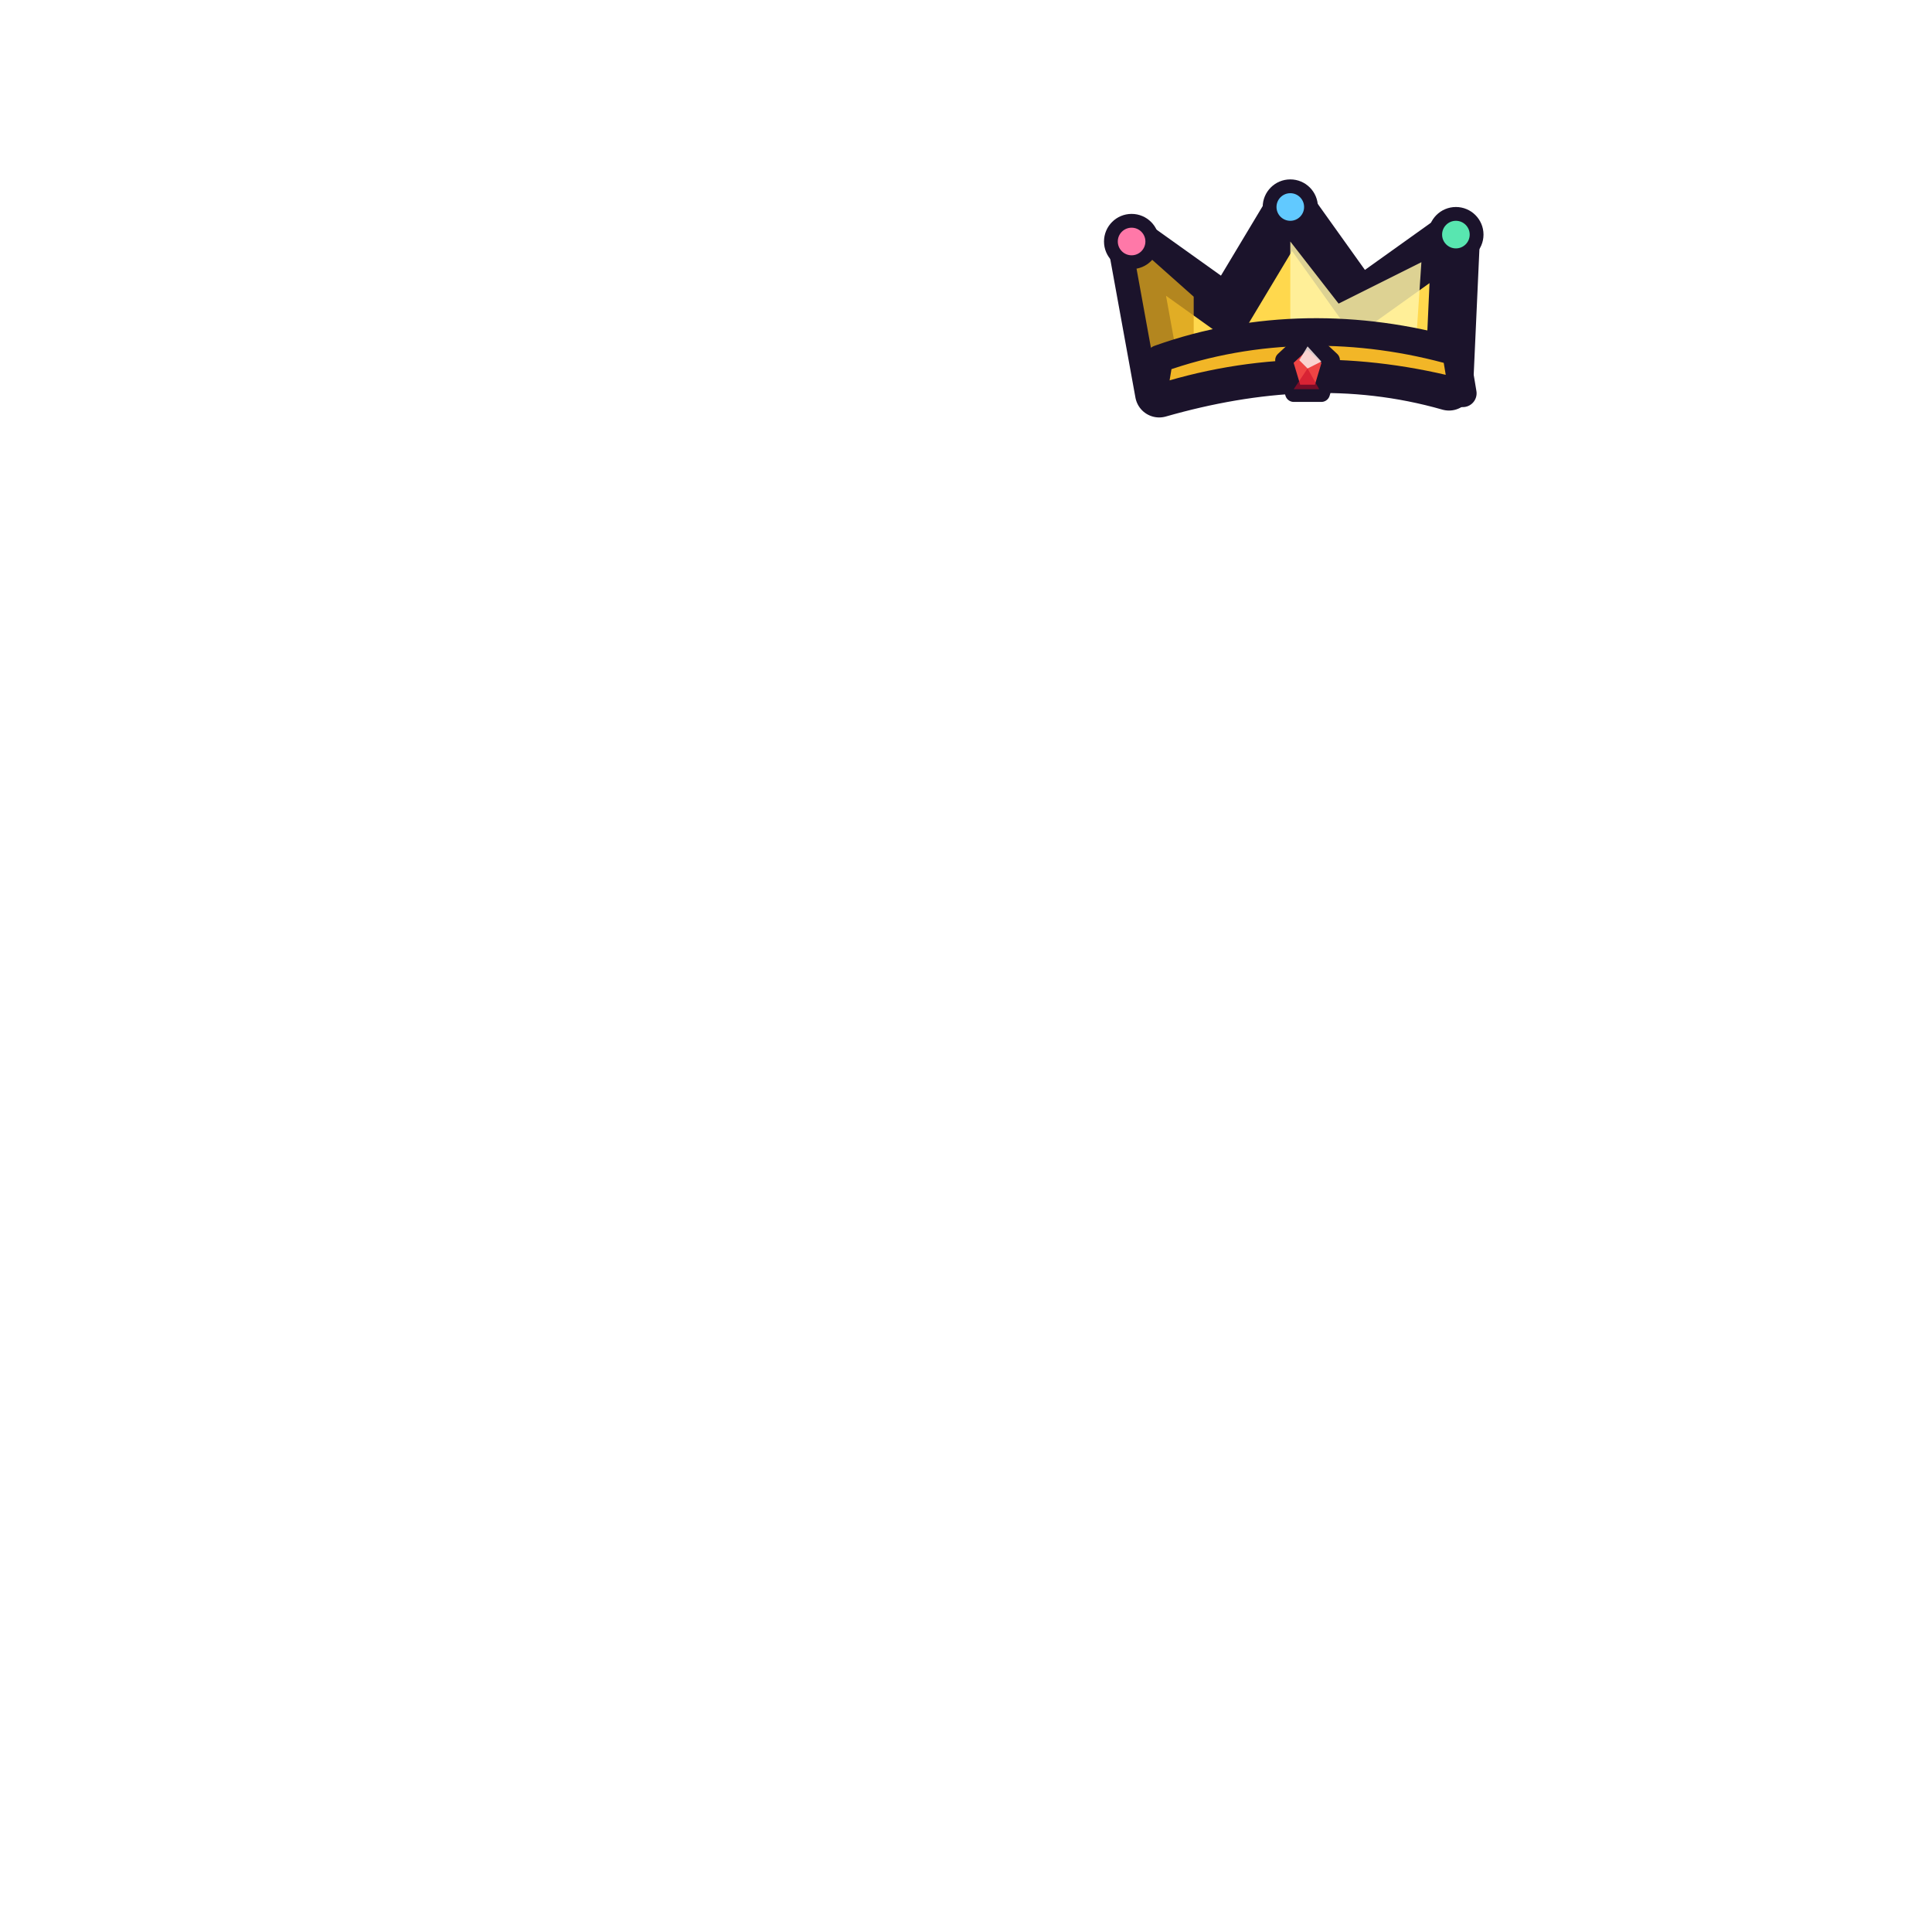
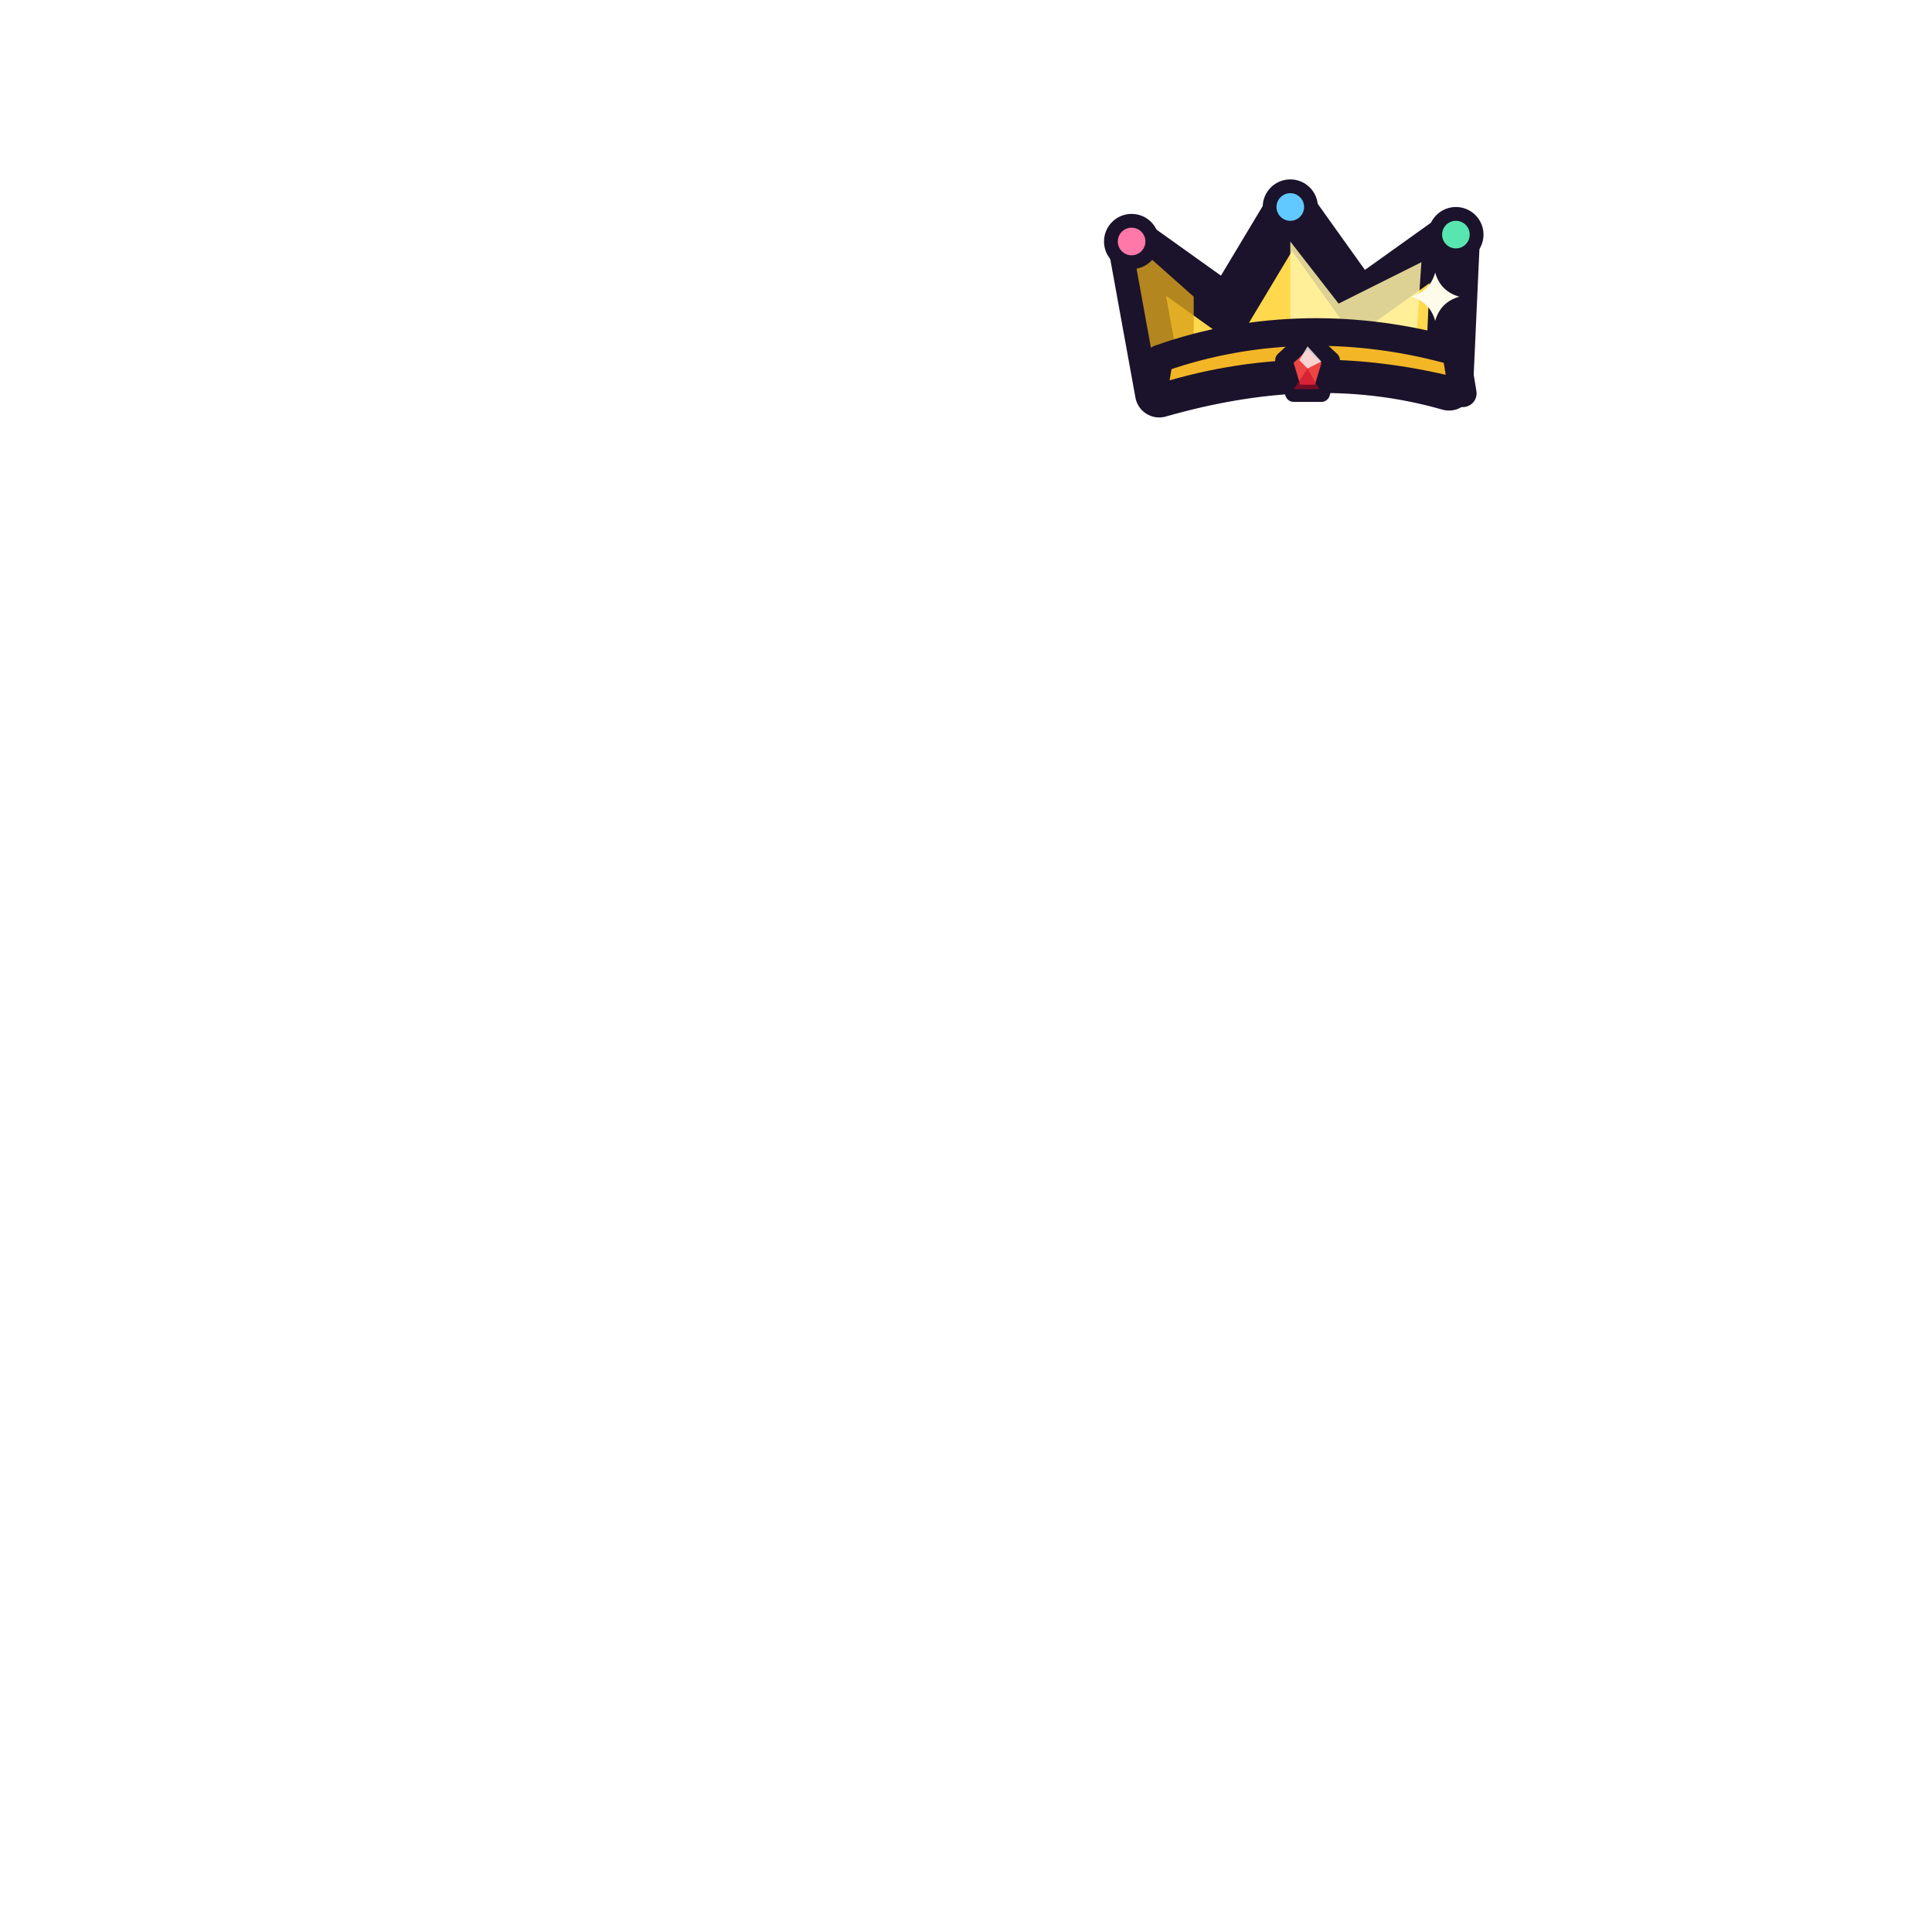
<svg xmlns="http://www.w3.org/2000/svg" viewBox="-24 -56 560 560" width="100%" height="100%" fill="none">
  <g id="tiny-crown">
-     <path d="M312 58 L304 14 L332 34 L350 4 L370 32 L398 12 L396 56 C368 48 340 50 312 58 Z" fill="#FFD84D" stroke="#1B132B" stroke-width="14" stroke-linejoin="round" stroke-linecap="round" />
-     <path d="M350 14 L364 32 L388 20 L386 50 C372 46 360 46 350 46 Z" fill="#FFF3A6" opacity="0.85" />
-     <path d="M312 58 L304 14 L322 30 L322 56 Z" fill="#D9A21B" opacity="0.8" />
-     <path d="M310 60 C340 50 370 50 400 58 L398 46 C370 38 340 38 312 48 Z" fill="#F2B627" stroke="#1B132B" stroke-width="8" stroke-linejoin="round" stroke-linecap="round" />
-     <g>
-       <path d="M355 42 L361.88 48.4 L359 58 L351 58 L348.12 48.4 Z" fill="#EF4444" stroke="#1B132B" stroke-width="5" stroke-linejoin="round" stroke-linecap="round" />
-       <path d="M355 44.4 L359 48.8 L355 50.8 L352.6 48.4 Z" fill="#FCECE9" opacity="0.85" />
-       <path d="M351 56.8 L355 50.8 L358.36 56.8 Z" fill="#C50827" opacity="0.55" />
+     <g transform="translate(354 56)">
+       <g>
+         <animateTransform attributeName="transform" type="rotate" values="-3;3;-3" dur="3.2s" repeatCount="indefinite" additive="sum" begin="0s" calcMode="spline" keyTimes="0;0.5;1" keySplines="0.45 0 0.55 1;0.45 0 0.55 1" />
+         <g transform="translate(-354 -56)">
+           <path d="M312 58 L304 14 L332 34 L350 4 L370 32 L398 12 L396 56 C368 48 340 50 312 58 Z" fill="#FFD84D" stroke="#1B132B" stroke-width="14" stroke-linejoin="round" stroke-linecap="round" />
+           <path d="M350 14 L364 32 L388 20 L386 50 C372 46 360 46 350 46 Z" fill="#FFF3A6" opacity="0.85" />
+           <path d="M312 58 L304 14 L322 30 L322 56 Z" fill="#D9A21B" opacity="0.8" />
+           <path d="M310 60 C340 50 370 50 400 58 L398 46 C370 38 340 38 312 48 Z" fill="#F2B627" stroke="#1B132B" stroke-width="8" stroke-linejoin="round" stroke-linecap="round" />
+           <g>
+             <path d="M355 42 L361.88 48.4 L359 58 L351 58 L348.12 48.4 Z" fill="#EF4444" stroke="#1B132B" stroke-width="5" stroke-linejoin="round" stroke-linecap="round" />
+             <path d="M355 44.4 L359 48.8 L355 50.8 L352.6 48.4 Z" fill="#FCECE9" opacity="0.85" />
+             <path d="M351 56.8 L355 50.8 L358.36 56.8 Z" fill="#C50827" opacity="0.55" />
+           </g>
+           <circle cx="304" cy="14" r="6" fill="#FF78A8" stroke="#1B132B" stroke-width="4" />
+           <circle cx="350" cy="4" r="6" fill="#61C9FF" stroke="#1B132B" stroke-width="4" />
+           <circle cx="398" cy="12" r="6" fill="#58E6B0" stroke="#1B132B" stroke-width="4" />
+         </g>
+       </g>
    </g>
-     <circle cx="304" cy="14" r="6" fill="#FF78A8" stroke="#1B132B" stroke-width="4" />
-     <circle cx="350" cy="4" r="6" fill="#61C9FF" stroke="#1B132B" stroke-width="4" />
-     <circle cx="398" cy="12" r="6" fill="#58E6B0" stroke="#1B132B" stroke-width="4" />
+     <g transform="translate(392 30)">
+       <g>
+         <animateTransform attributeName="transform" type="scale" values="0;1.15;0;0" keyTimes="0;0.18;0.4;1" dur="2.6s" begin="0s" repeatCount="indefinite" />
+         <g transform="translate(-392 -30)">
+           <g>
+             <path d="M392 23 Q393.54 28.46 399 30 Q393.54 31.54 392 37 Q390.46 31.54 385 30 Q390.46 28.46 392 23 Z" fill="#FFFBEA" />
+             <animateTransform attributeName="transform" type="rotate" values="0 392 30;90 392 30" dur="2.6s" begin="0s" repeatCount="indefinite" />
+           </g>
+         </g>
+       </g>
+     </g>
  </g>
</svg>
